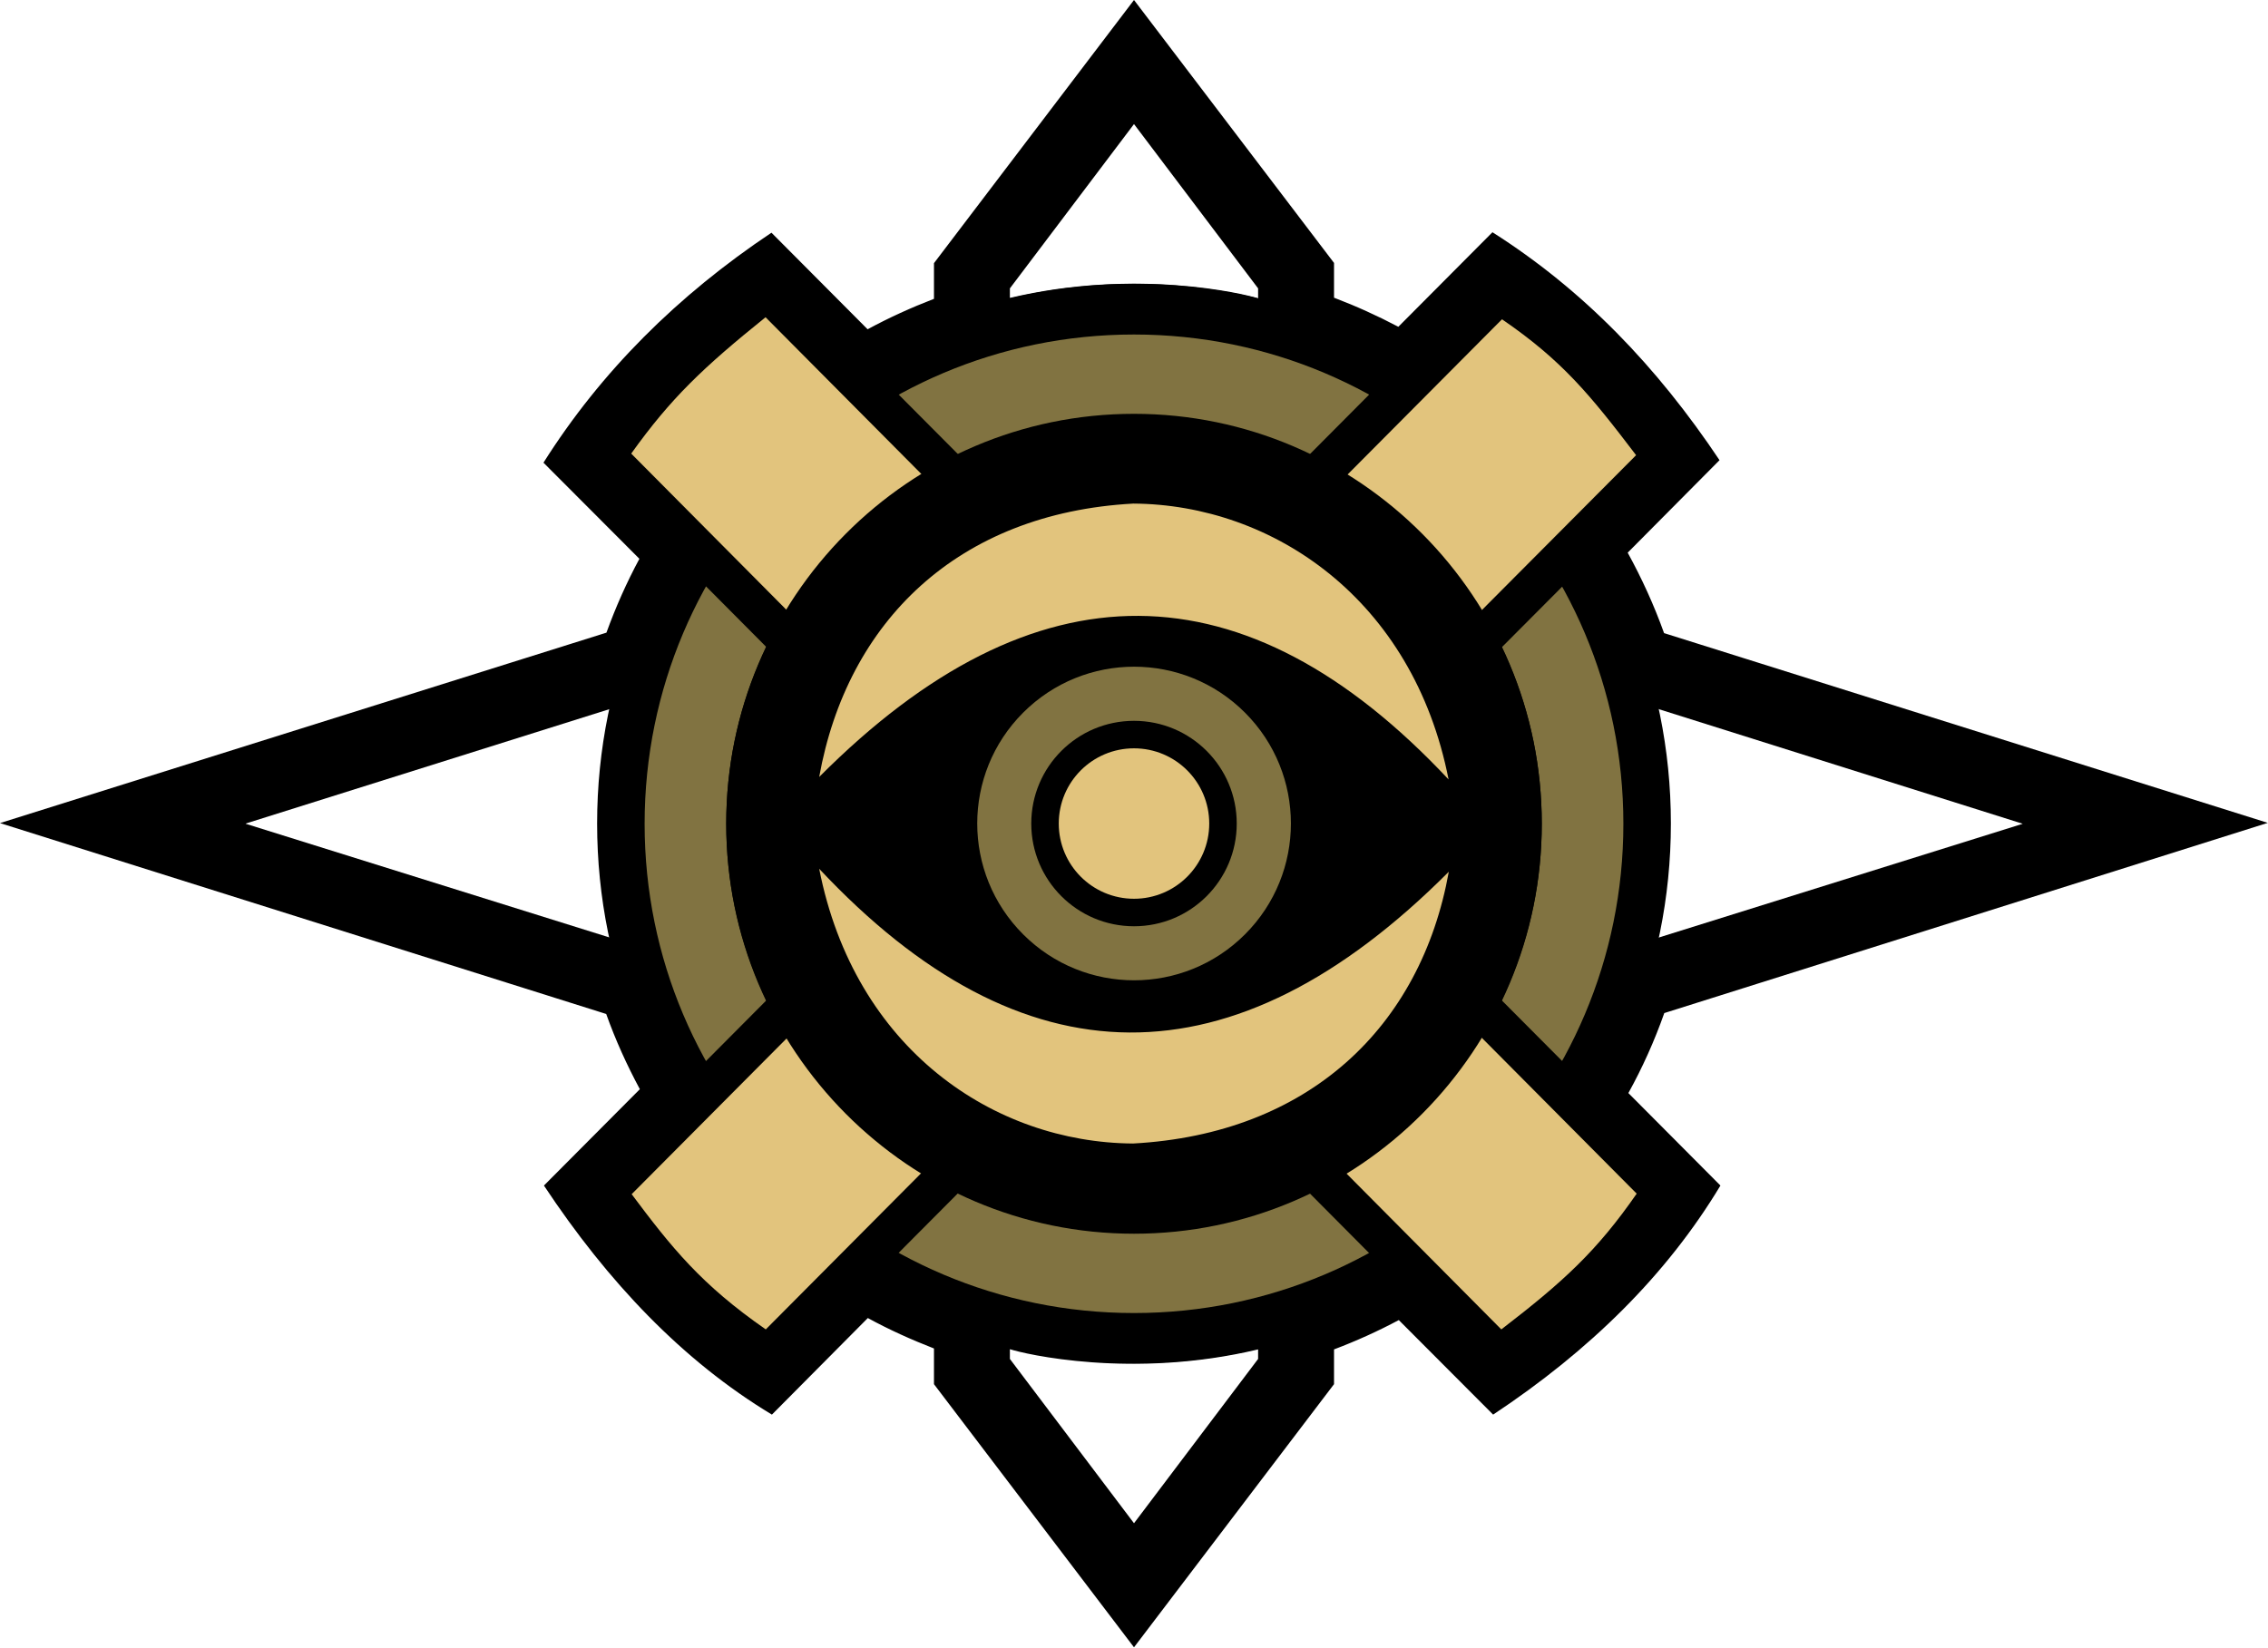
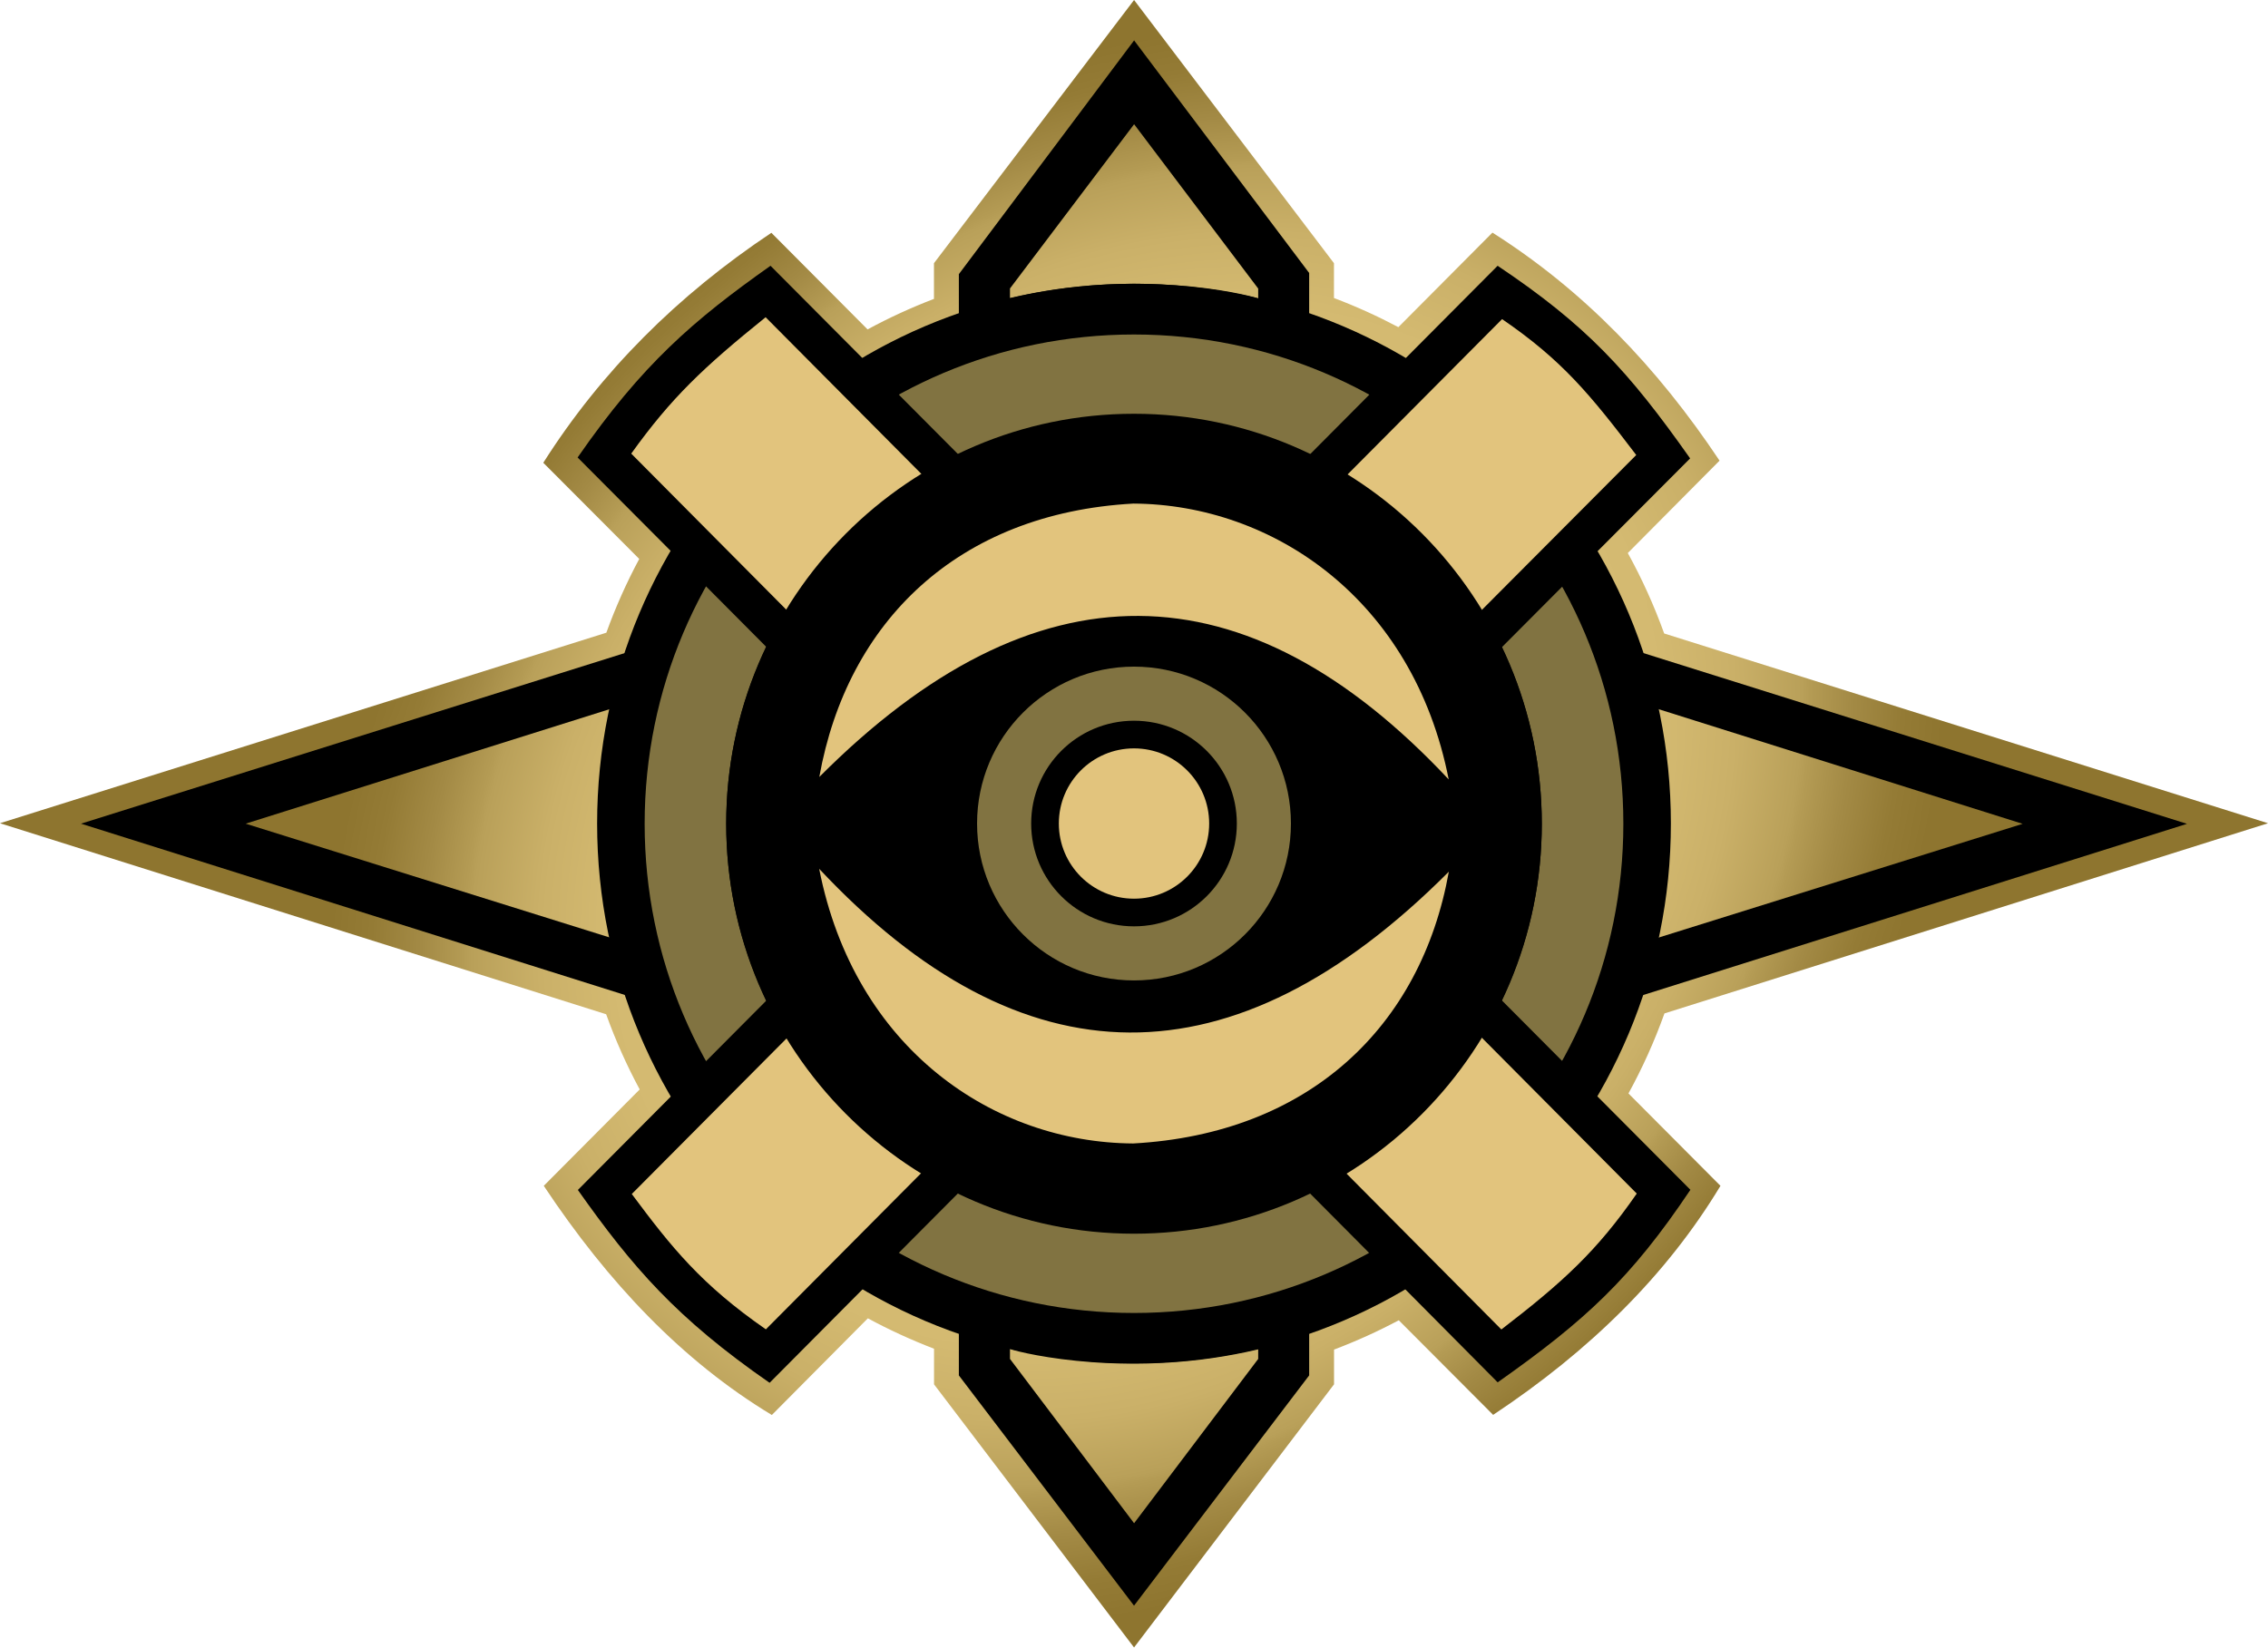
- <svg xmlns="http://www.w3.org/2000/svg" id="Ebene_2" version="1.1" viewBox="0 0 997.8 724.9">
-   <defs>
-     <style>
-       .st0 {
-         fill: url(#radial-gradient);
+ <svg xmlns="http://www.w3.org/2000/svg" id="Ebene_2" data-name="Ebene 2" viewBox="0 0 997.76 724.94" version="1.1" width="997.76" height="724.94">
+   <defs id="defs15">
+     <style id="style1">
+       .cls-1 {
+         fill: url(#Unbenannter_Verlauf_24);
      }

-       .st1 {
+       .cls-1, .cls-2, .cls-3, .cls-4 {
+         stroke-width: 0px;
+       }
+ 
+       .cls-2 {
+         fill: #e2c47d;
+       }
+ 
+       .cls-3 {
        fill: #817341;
      }

-       .st2 {
-         fill: #e2c47d;
+       .cls-4 {
+         fill: #000000;
      }
    </style>
-     <radialGradient id="radial-gradient" cx="531.4" cy="393.8" fx="531.4" fy="393.8" r="384.8" gradientTransform="translate(128.8 744) rotate(-44.1) scale(1 0)" gradientUnits="userSpaceOnUse">
-       <stop offset="0" stop-color="#8e752f" />
-       <stop offset="0" stop-color="#967d38" />
-       <stop offset=".1" stop-color="#af964f" />
-       <stop offset=".2" stop-color="#b49b54" />
-       <stop offset=".2" stop-color="#b9a059" />
-       <stop offset=".3" stop-color="#cab068" />
-       <stop offset=".4" stop-color="#d4ba71" />
-       <stop offset=".5" stop-color="#d7bd74" />
-       <stop offset=".6" stop-color="#d4ba71" />
-       <stop offset=".7" stop-color="#cab068" />
-       <stop offset=".8" stop-color="#b9a059" />
-       <stop offset=".8" stop-color="#b49b54" />
-       <stop offset=".8" stop-color="#a38a45" />
-       <stop offset=".9" stop-color="#947b35" />
-       <stop offset="1" stop-color="#8e752f" />
+     <radialGradient id="Unbenannter_Verlauf_24" data-name="Unbenannter Verlauf 24" cx="499.88" cy="500.12" fx="499.88" fy="500.12" r="403.74" gradientTransform="matrix(0.7182477,-0.6957874,0.5705457,0.5889631,-144.3,416.93)" gradientUnits="userSpaceOnUse">
+       <stop offset="0" stop-color="#8e752f" id="stop1" />
+       <stop offset=".04" stop-color="#967d38" id="stop2" />
+       <stop offset=".11" stop-color="#af964f" id="stop3" />
+       <stop offset=".19" stop-color="#b49b54" id="stop4" />
+       <stop offset=".21" stop-color="#b9a059" id="stop5" />
+       <stop offset=".29" stop-color="#cab068" id="stop6" />
+       <stop offset=".38" stop-color="#d4ba71" id="stop7" />
+       <stop offset=".5" stop-color="#d7bd74" id="stop8" />
+       <stop offset=".62" stop-color="#d4ba71" id="stop9" />
+       <stop offset=".71" stop-color="#cab068" id="stop10" />
+       <stop offset=".79" stop-color="#b9a059" id="stop11" />
+       <stop offset=".8" stop-color="#b49b54" id="stop12" />
+       <stop offset=".85" stop-color="#a38a45" id="stop13" />
+       <stop offset=".91" stop-color="#947b35" id="stop14" />
+       <stop offset=".96" stop-color="#8e752f" id="stop15" />
    </radialGradient>
  </defs>
-   <g id="path15">
-     <path class="st0" d="M417.9,606.8v-18.1l-4.5-1.7c-9.7-3.7-19.3-8.1-28.3-13l-4.6-2.5-42,42.3c-33.4-21.1-63-51-90.3-91.1l41.8-42-2.5-4.6c-5.5-10.3-10.4-21.1-14.3-32.1l-1.2-3.3L23.3,362.3l248.8-78.2,1.2-3.3c3.9-10.8,8.6-21.4,14.1-31.5l2.5-4.6-41.9-42c23.1-35.1,53.6-65.7,90.5-91.2l41.9,42.1,4.6-2.5c9-4.9,18.6-9.3,28.4-13l4.5-1.7v-18.2L498.9,11.6l80.9,106.6v17.8l4.5,1.7c9.4,3.5,18.6,7.7,27.5,12.5l4.6,2.4,41-41.3c34.2,22.6,63.7,52.3,89.9,90.5l-40,40.3,2.5,4.6c6.1,11,11.3,22.6,15.5,34.4l1.2,3.3,247.7,77.9-255.3,80.5,5,5c-3.9,10.3-8.6,20.4-13.9,30.1l-2.5,4.6,40.3,40.4c-21.4,33.9-51.8,64.4-90.3,90.7l-41.1-41.2-4.6,2.4c-8.9,4.7-18.2,8.9-27.7,12.5l-4.5,1.7v17.8l-81,106.6-81-106.6Z" />
-     <path d="M498.9,23.1l73.9,97.4v20.3l9,3.4c9.1,3.4,18.1,7.5,26.7,12.1l9.2,4.9,7.3-7.4,33.3-33.5c30,20.7,56.3,47.3,80,80.7l-32.2,32.4-7.4,7.4,5.1,9.2c5.9,10.7,11,21.9,15.1,33.4l2.4,6.5,6.6,2.1,223.2,70.2-223.1,70.3-22,6.9,9.9,9.9c-3.4,8.5-7.4,16.9-11.8,25l-5,9.2,7.4,7.4,32.6,32.7c-19.8,29.9-46.8,56.9-80.5,80.7l-33.3-33.4-7.3-7.4-9.2,4.9c-8.6,4.6-17.6,8.7-26.8,12.2l-9,3.4v20.2l-74,97.4-74-97.4v-20.6l-9-3.4c-9.4-3.6-18.7-7.9-27.5-12.6l-9.2-5-7.4,7.4-34.3,34.6c-29.3-19.5-55.7-46.3-80.2-81.3l34-34.2,7.3-7.4-4.9-9.1c-5.4-10-10.1-20.5-13.9-31.2l-2.3-6.5-6.6-2.1-224.2-70.7,224.3-70.5,6.6-2.1,2.4-6.5c3.8-10.4,8.4-20.7,13.6-30.6l4.9-9.1-7.3-7.3-34.2-34.2c21.2-30.9,48.3-58.1,80.7-81.2l34.1,34.2,7.4,7.4,9.2-5c8.8-4.8,18-9,27.5-12.7l9-3.4v-20.6l74-97.4M498.9,0l-88,115.8v15.7c-10.1,3.9-19.8,8.3-29.2,13.4l-42.3-42.5c-41.3,27.6-75,61.1-100.3,101.2l42.2,42.3c-5.6,10.4-10.4,21.2-14.5,32.5L0,362.2l266.7,84c4.1,11.5,9.1,22.5,14.8,33.1l-42.2,42.4c28.1,42.4,61,77.1,100.3,100.8l42.2-42.5c9.3,5.1,19.1,9.5,29.1,13.4v15.7l88,115.8,88-115.8v-15.3c9.8-3.7,19.3-8,28.5-12.9l41.5,41.6c42.4-28.1,76.3-61.4,100-100.8l-40.5-40.7c6.2-11.2,11.5-23,15.8-35.2h0s265.5-83.7,265.5-83.7l-265.6-83.5c-4.4-12.3-9.8-24.1-16-35.4l40.4-40.7c-27.6-41.3-59.9-74.9-99.9-100.3l-41.4,41.6c-9.1-4.8-18.6-9.1-28.3-12.8v-15.3L498.9,0h0Z" />
-   </g>
-   <path id="path16" d="M499,217L35.6,362.4l463.2,145.9,463.2-145.9-463.1-145.5ZM108.1,362.4l391-123,390.8,123.1-390.9,122.2-390.9-122.2Z" />
-   <ellipse id="ellipse16" cx="498.9" cy="362.4" rx="236.2" ry="237.5" />
-   <path id="path17" d="M498.9,17.8l-77.1,102.9v484.6l77.1,101.3,77-101.3V120.1l-77-102.4h0ZM498.9,670.3l-54.6-72.3v-4.3c6.2,2.1,54,13.3,109.2.1v4.2l-54.6,72.3ZM553.5,131.3c-6.2-2.1-54-13.3-109.2-.2v-4.2l54.6-72.3,54.6,72.3v4.3Z" />
-   <path id="path18" class="st1" d="M498.9,147.2c-118.9,0-215.3,96.4-215.3,215.3s96.4,215.3,215.3,215.3,215.3-96.4,215.3-215.3-96.4-215.3-215.3-215.3h0ZM498.9,541.8c-99.1,0-179.4-80.3-179.4-179.4s80.3-179.4,179.4-179.4,179.4,80.3,179.4,179.4-80.3,179.4-179.4,179.4h0Z" />
-   <path id="path19" d="M254.1,201.3c28.4-41,50.9-60.4,84.9-84.3l404.7,406.6c-26.1,39-46.1,57.5-84.8,84.7,0,0-404.7-407.1-404.8-407h0Z" />
-   <path id="path20" d="M338.6,608.5c-41-28.4-60.4-50.9-84.4-84.9L658.8,116.9c39,26.1,57.5,46.1,84.7,84.8,0,0-405.1,406.7-405,406.8h0Z" />
-   <path id="path21" class="st2" d="M336.9,585c-28.4-19.7-41.5-36.1-59-59.5l382.9-385c26.4,18.1,38.6,33,59,59.8,0,0-383,384.7-382.9,384.7h0Z" />
-   <path id="path22" class="st2" d="M720.1,525.2c-17.6,25.4-32.4,38.9-59.6,59.8L277.7,199.6c17.6-24.6,31.7-37.9,59.1-60l383.2,385.6Z" />
-   <ellipse id="ellipse22" cx="498.9" cy="362.5" rx="179.4" ry="180.4" />
-   <path id="path23" class="st2" d="M360.4,341.9c94.8-95.2,187.6-94.2,276.9,1.1-15.6-79.4-77.4-121-138.7-121.4-77.2,4.2-125.9,51.9-138.2,120.3h0Z" />
-   <path id="path24" class="st2" d="M637.4,383.6c-94.8,95.1-187.7,94-277-1.3,15.6,79.4,76.9,120.5,138.1,120.9,77.2-4.2,126.6-51.2,138.9-119.6h0Z" />
-   <circle id="circle24" class="st1" cx="498.9" cy="362.4" r="69" transform="translate(-110.1 458.9) rotate(-45)" />
-   <circle id="circle25" cx="498.9" cy="362.4" r="45.2" />
-   <circle id="circle26" class="st2" cx="498.9" cy="362.4" r="33.1" />
+   <path class="cls-1" d="m 732.23,445.94 265.53,-83.69 -265.64,-83.5 c -4.42,-12.28 -9.78,-24.11 -16,-35.4 L 756.48,202.7 C 728.92,161.37 696.61,127.75 656.57,102.36 l -41.39,41.6 c -9.12,-4.84 -18.57,-9.13 -28.33,-12.82 V 115.81 L 498.91,0 410.88,115.81 v 15.71 c -10.07,3.86 -19.83,8.34 -29.21,13.43 L 339.35,102.44 C 298.02,130 264.4,163.58 239.01,203.63 l 42.21,42.32 c -5.57,10.4 -10.42,21.24 -14.47,32.46 L 0,362.25 266.66,446.3 c 4.12,11.45 9.06,22.5 14.76,33.09 l -42.2,42.41 c 28.14,42.41 60.97,77.11 100.34,100.84 L 381.8,580.1 c 9.35,5.06 19.08,9.53 29.11,13.38 v 15.67 l 87.99,115.79 87.98,-115.79 v -15.29 c 9.81,-3.71 19.32,-8.02 28.48,-12.9 l 41.52,41.63 c 42.41,-28.14 76.27,-61.42 100,-100.79 l -40.47,-40.65 c 6.15,-11.23 11.46,-23 15.83,-35.2 z" id="path15" style="fill:url(#Unbenannter_Verlauf_24)" />
+   <path class="cls-4" d="M 499.01,217.01 35.64,362.44 498.88,508.38 962.12,362.51 Z M 108.07,362.44 499.05,239.41 889.81,362.51 498.94,484.67 Z" id="path16" />
+   <ellipse class="cls-4" cx="498.88" cy="362.38" rx="236.19" ry="237.51" id="ellipse16" />
+   <path class="cls-4" d="m 498.92,17.78 -77.09,102.86 v 484.58 l 77.06,101.32 77.05,-101.32 V 120.12 L 498.92,17.77 Z m 0,652.49 -54.6,-72.31 v -4.35 c 6.17,2.12 53.97,13.29 109.2,0.14 v 4.22 c 0,0 -54.6,72.3 -54.6,72.3 z m 54.6,-538.94 c -6.17,-2.12 -53.97,-13.31 -109.2,-0.17 v -4.22 l 54.61,-72.28 54.59,72.32 z" id="path17" />
+   <path class="cls-3" d="m 498.88,147.19 c -118.89,0 -215.28,96.38 -215.28,215.28 0,118.9 96.38,215.28 215.28,215.28 118.9,0 215.28,-96.38 215.28,-215.28 0,-118.9 -96.38,-215.28 -215.28,-215.28 z m 0,394.65 c -99.08,0 -179.4,-80.32 -179.4,-179.4 0,-99.08 80.32,-179.4 179.4,-179.4 99.08,0 179.4,80.32 179.4,179.4 0,99.08 -80.32,179.4 -179.4,179.4 z" id="path18" />
+   <path class="cls-4" d="m 254.11,201.3 c 28.43,-41.01 50.92,-60.36 84.86,-84.35 l 404.69,406.6 c -26.12,38.97 -46.14,57.48 -84.79,84.72 C 658.96,608.18 254.19,201.21 254.1,201.3 Z" id="path19" />
+   <path class="cls-4" d="M 338.57,608.48 C 297.56,580.05 278.21,557.56 254.22,523.62 L 658.85,116.95 c 38.97,26.12 57.45,46.11 84.69,84.76 -0.09,-0.09 -405.06,406.68 -404.97,406.77 z" id="path20" />
+   <path class="cls-2" d="M 336.92,584.95 C 308.49,565.24 295.38,548.84 277.94,525.4 L 660.81,140.42 c 26.39,18.07 38.63,33.01 59.02,59.8 -0.06,-0.06 -382.97,384.68 -382.91,384.74 z" id="path21" />
+   <path class="cls-2" d="m 720.06,525.21 c -17.61,25.39 -32.44,38.93 -59.57,59.8 L 277.7,199.6 c 17.63,-24.58 31.68,-37.89 59.12,-60.01 z" id="path22" />
+   <ellipse class="cls-4" cx="498.88" cy="362.47" rx="179.4" ry="180.4" id="ellipse22" />
+   <path class="cls-2" d="m 360.44,341.89 c 94.83,-95.17 187.58,-94.17 276.89,1.09 -15.59,-79.37 -77.44,-121.03 -138.73,-121.39 -77.16,4.25 -125.94,51.95 -138.16,120.3 z" id="path23" />
+   <path class="cls-2" d="m 637.39,383.56 c -94.85,95.15 -187.71,94.01 -277.01,-1.26 15.57,79.37 76.87,120.5 138.15,120.86 77.16,-4.24 126.62,-51.25 138.86,-119.61 z" id="path24" />
+   <circle class="cls-3" cx="498.88" cy="362.38" r="69.04" id="circle24" />
+   <circle class="cls-4" cx="498.88" cy="362.38" r="45.24" id="circle25" />
+   <circle class="cls-2" cx="498.88" cy="362.38" r="33.07" id="circle26" />
</svg>
